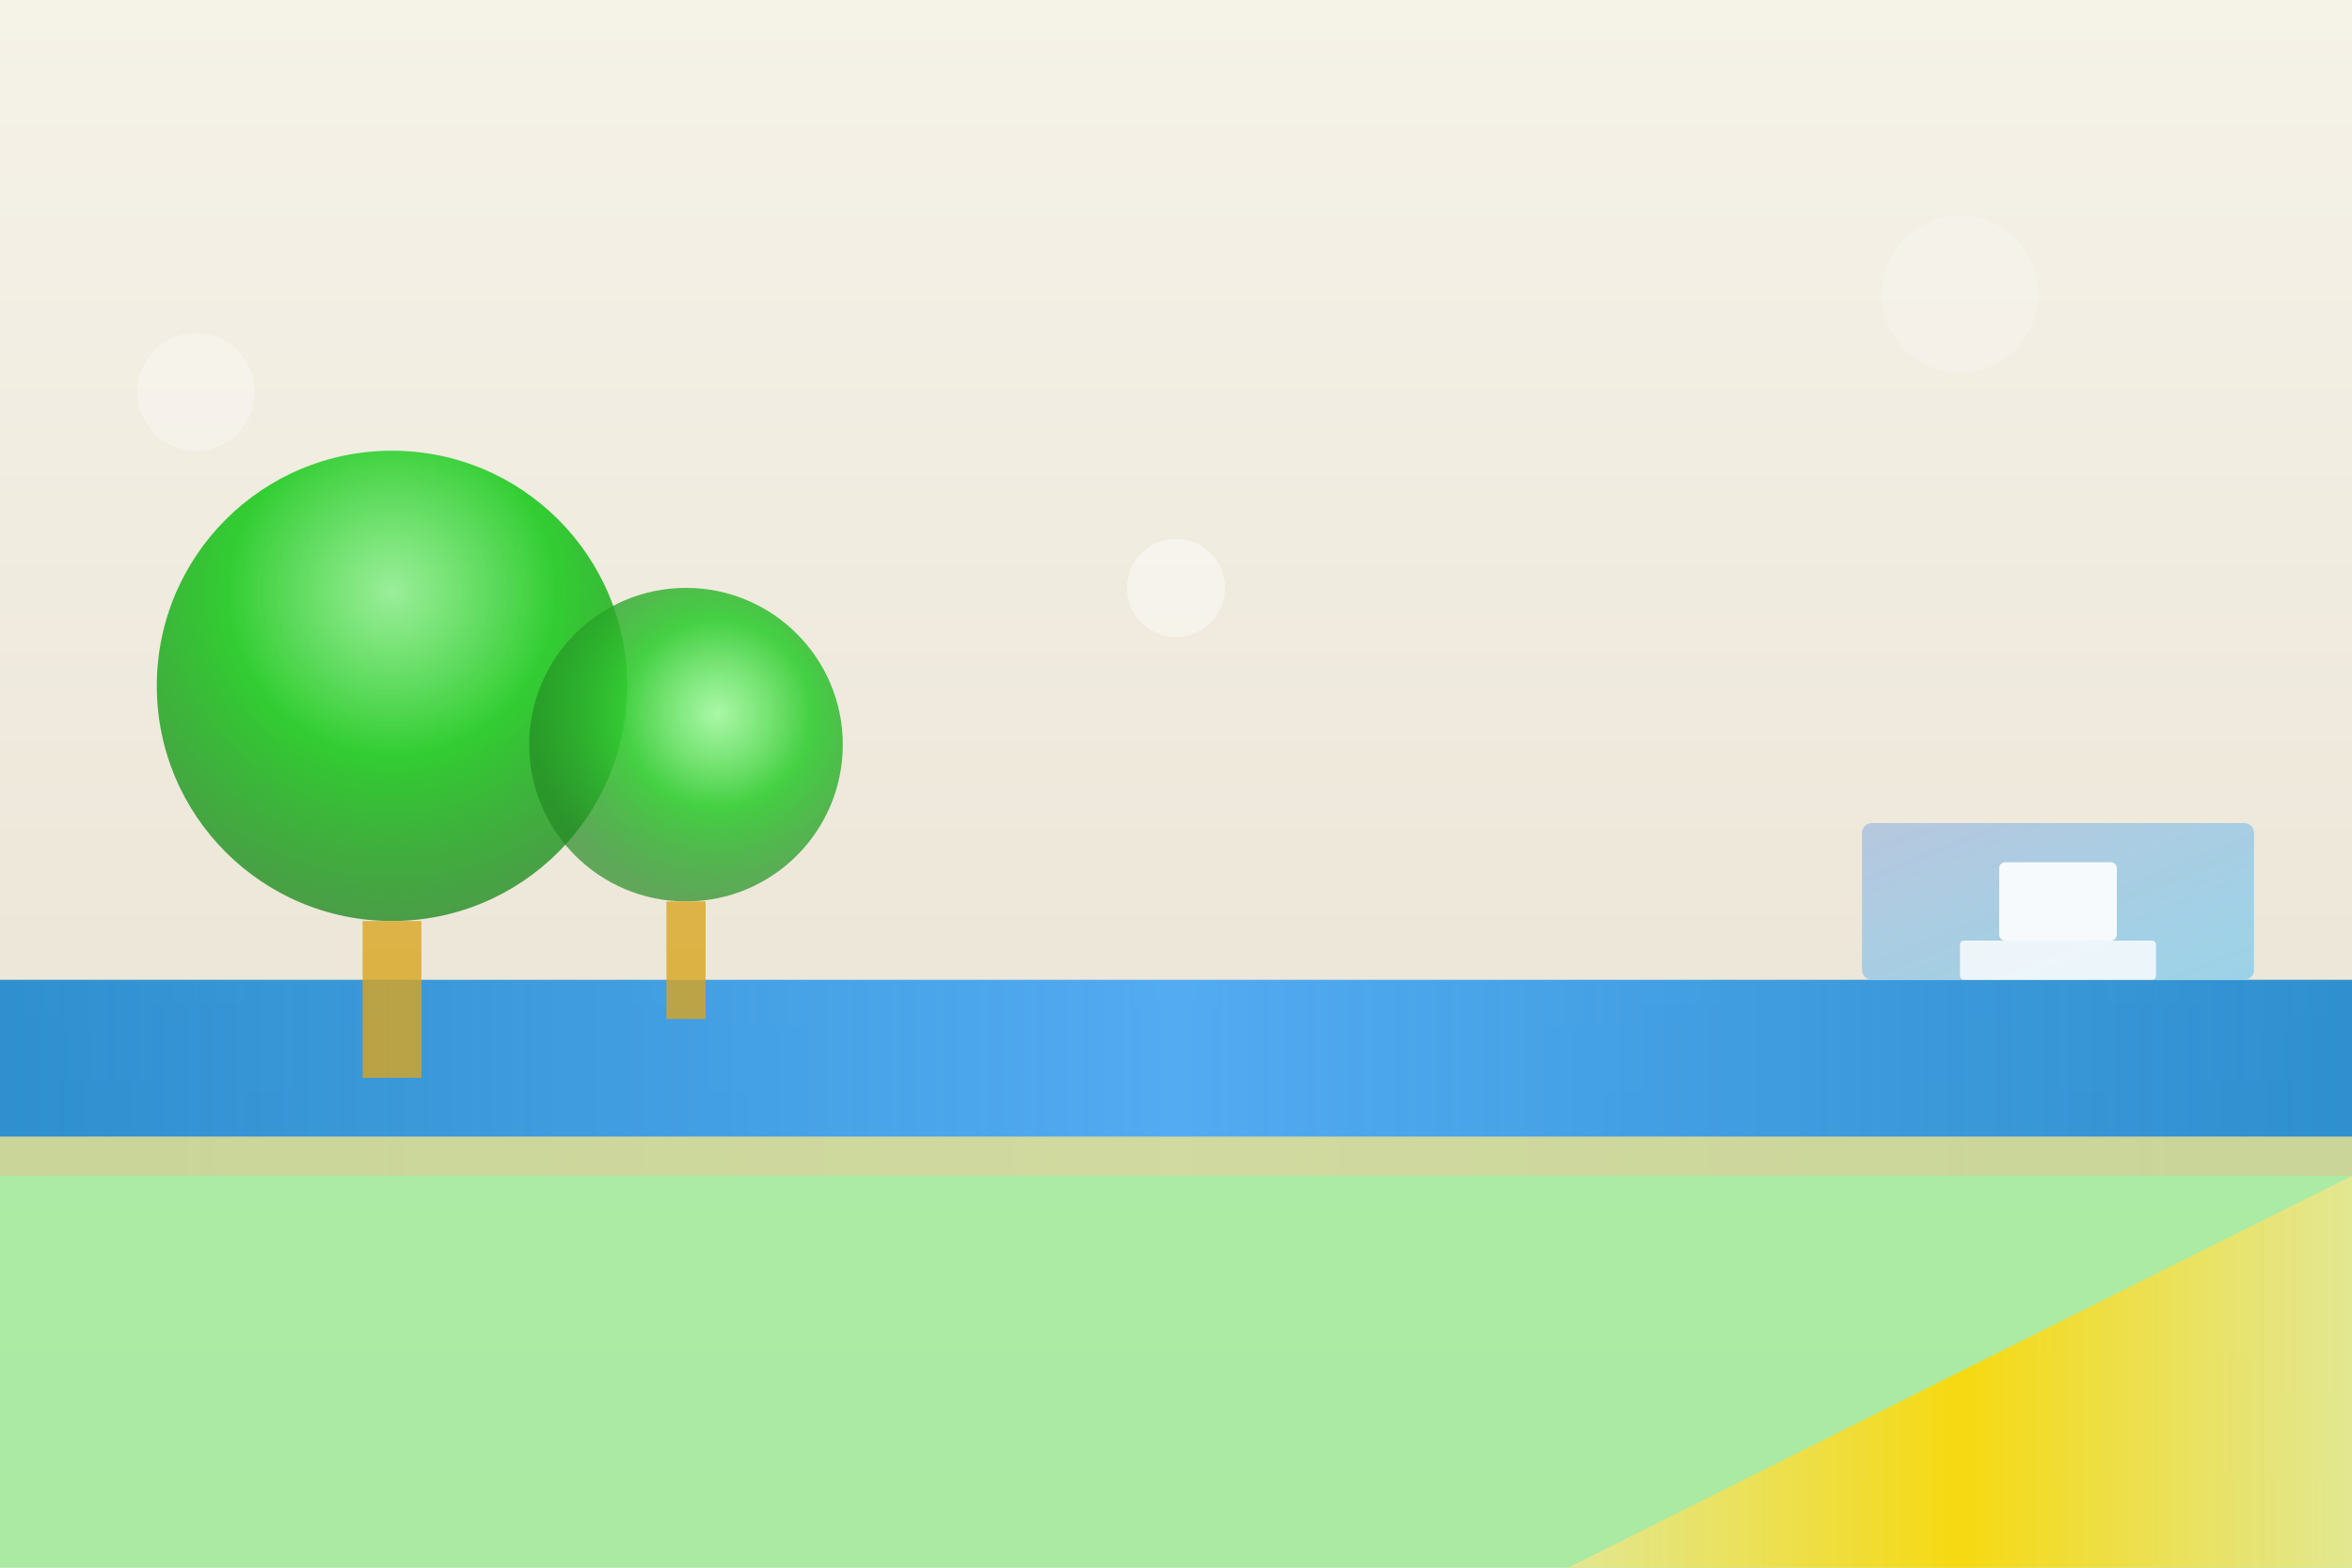
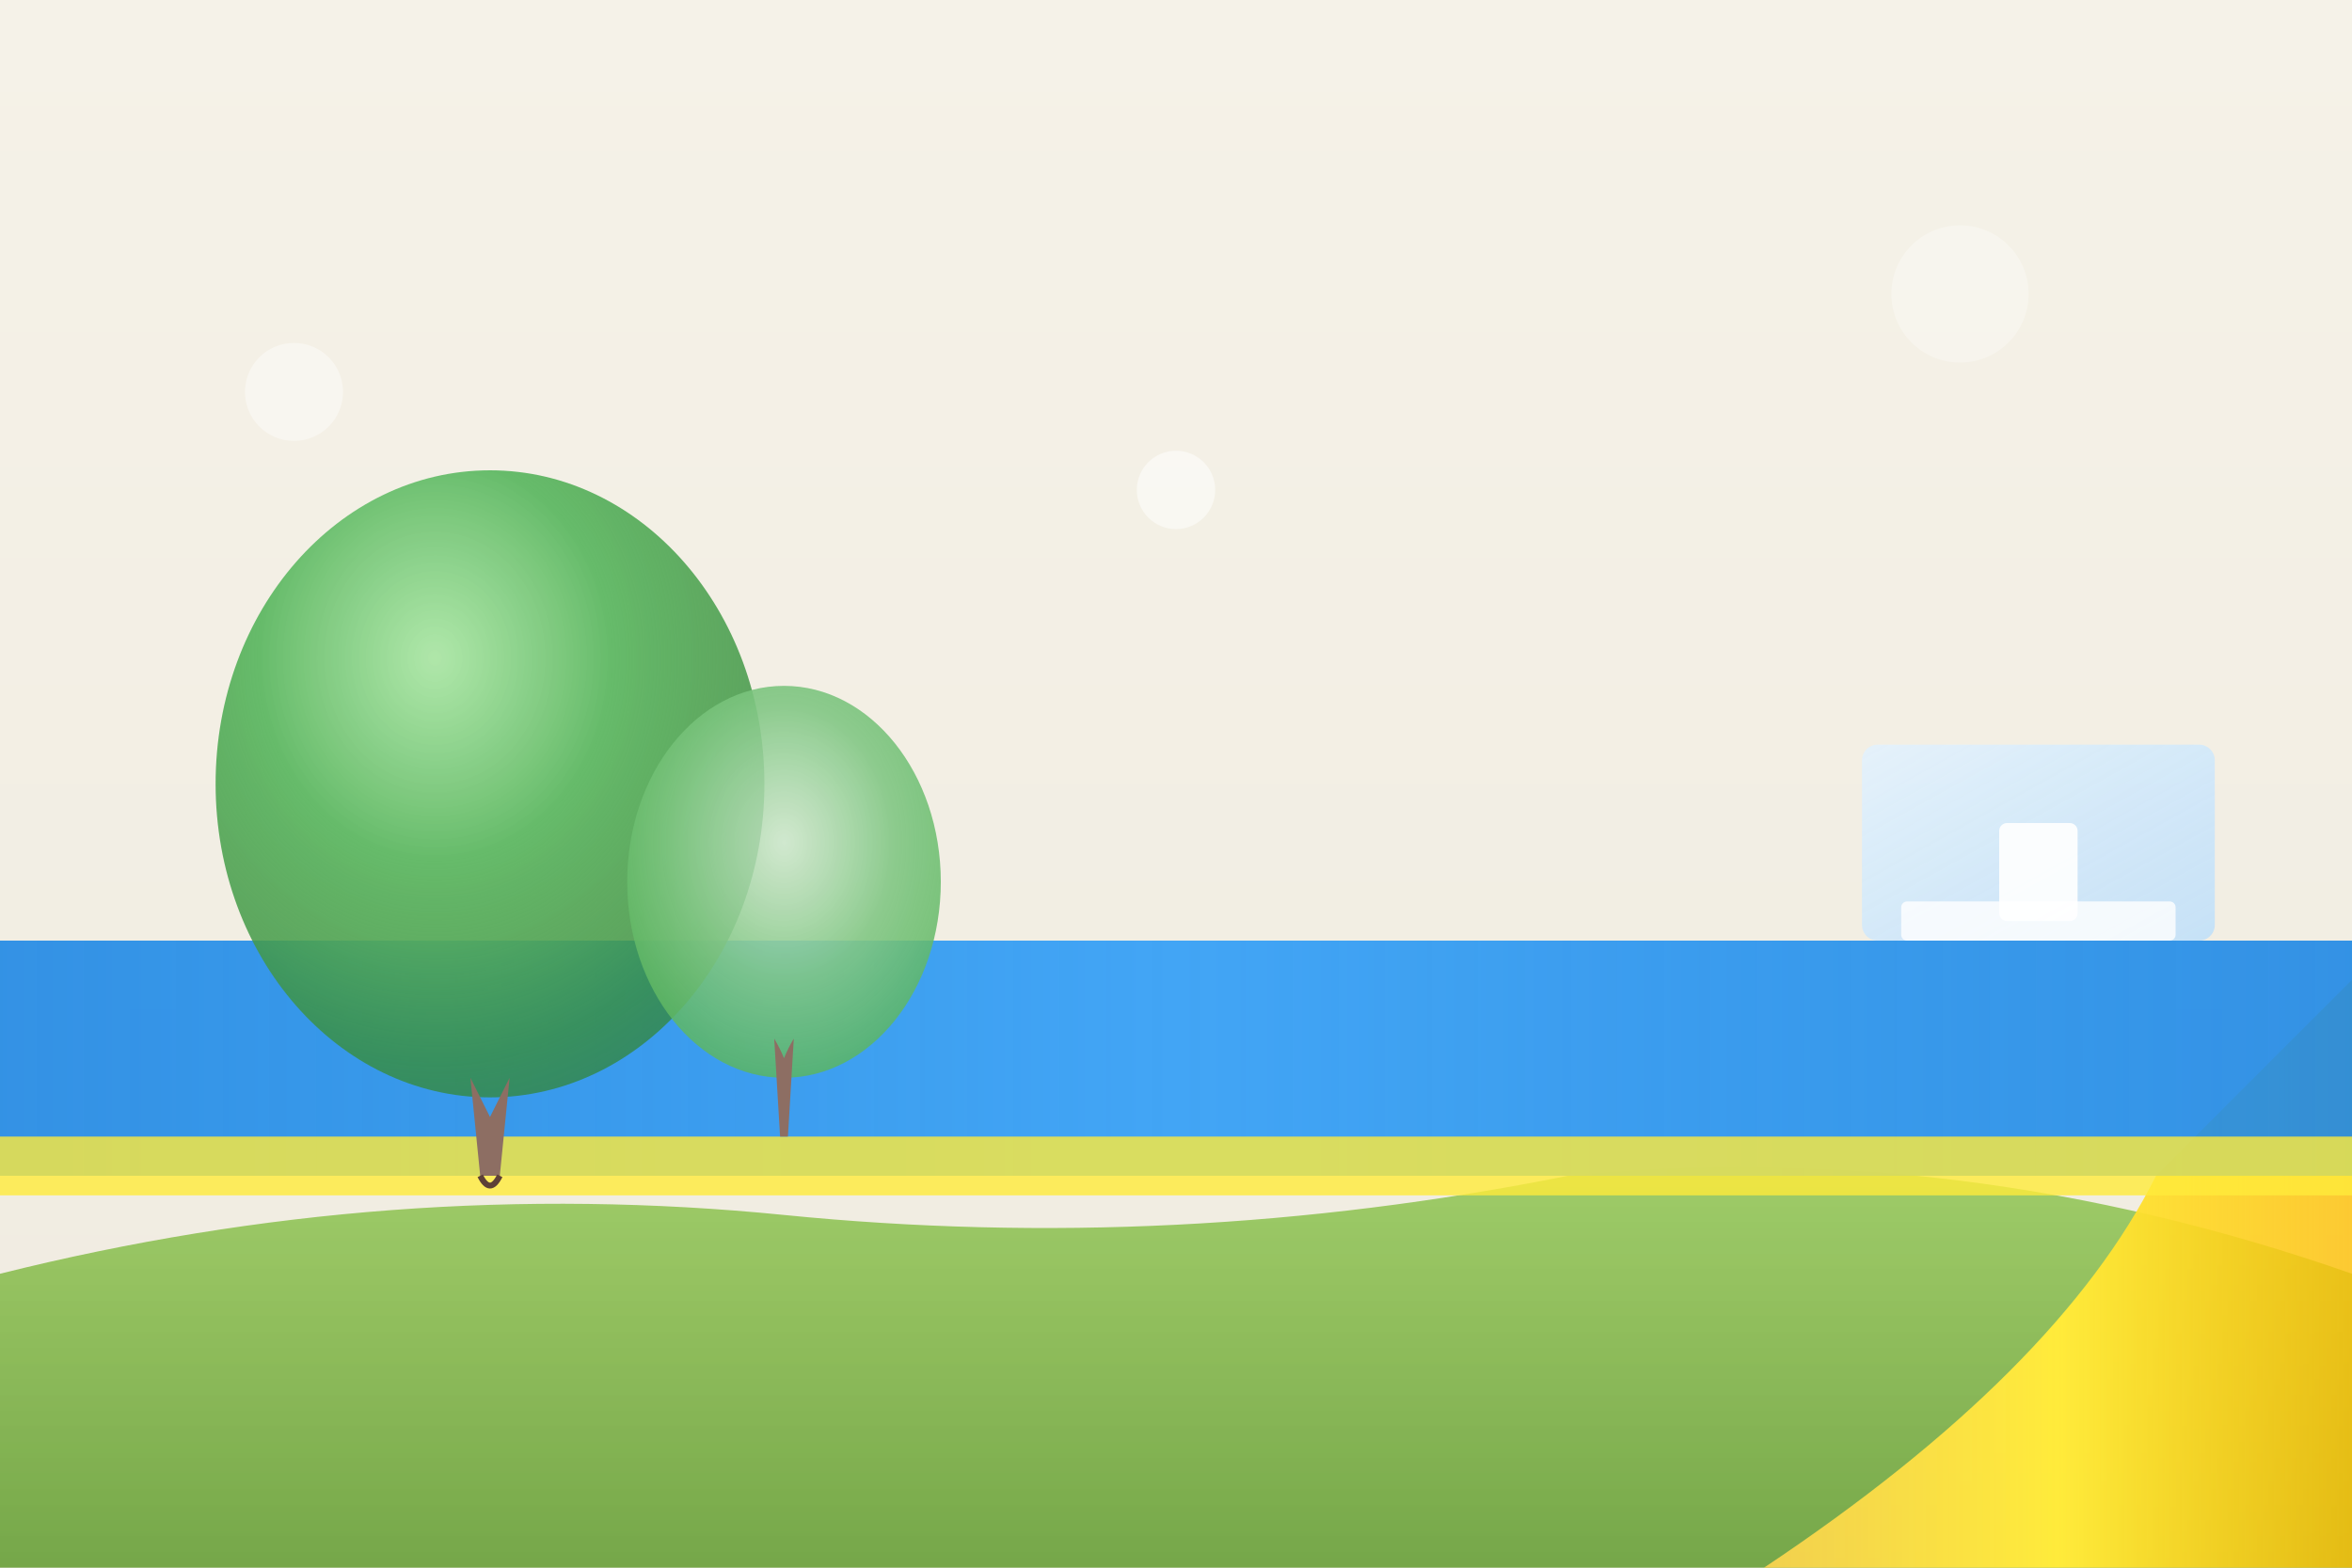
<svg xmlns="http://www.w3.org/2000/svg" viewBox="0 0 1200 800">
  <defs>
    <linearGradient id="sky" x1="0%" y1="0%" x2="0%" y2="100%">
      <stop offset="0%" style="stop-color:#f5f2e8;stop-opacity:1" />
-       <stop offset="100%" style="stop-color:#e8e0d0;stop-opacity:1" />
+       <stop offset="100%" style="stop-color:#f0ebe0;stop-opacity:1" />
    </linearGradient>
    <linearGradient id="water" x1="0%" y1="0%" x2="100%" y2="0%">
-       <stop offset="0%" style="stop-color:#007acc;stop-opacity:0.8" />
-       <stop offset="50%" style="stop-color:#42a5f5;stop-opacity:0.9" />
-       <stop offset="100%" style="stop-color:#007acc;stop-opacity:0.8" />
+       <stop offset="0%" style="stop-color:#1e88e5;stop-opacity:0.9" />
+       <stop offset="50%" style="stop-color:#42a5f5;stop-opacity:1" />
+       <stop offset="100%" style="stop-color:#1e88e5;stop-opacity:0.9" />
    </linearGradient>
-     <radialGradient id="tree1" cx="50%" cy="30%" r="70%">
-       <stop offset="0%" style="stop-color:#90ee90;stop-opacity:0.9" />
-       <stop offset="50%" style="stop-color:#32cd32;stop-opacity:1" />
-       <stop offset="100%" style="stop-color:#228b22;stop-opacity:0.8" />
+     <radialGradient id="tree1" cx="40%" cy="30%" r="80%">
+       <stop offset="0%" style="stop-color:#a8e6a3;stop-opacity:0.9" />
+       <stop offset="40%" style="stop-color:#66bb6a;stop-opacity:1" />
+       <stop offset="80%" style="stop-color:#388e3c;stop-opacity:0.8" />
+       <stop offset="100%" style="stop-color:#2e7d32;stop-opacity:0.7" />
    </radialGradient>
-     <radialGradient id="tree2" cx="60%" cy="40%" r="60%">
-       <stop offset="0%" style="stop-color:#98fb98;stop-opacity:0.8" />
-       <stop offset="50%" style="stop-color:#32cd32;stop-opacity:0.9" />
-       <stop offset="100%" style="stop-color:#228b22;stop-opacity:0.7" />
+     <radialGradient id="tree2" cx="50%" cy="40%" r="70%">
+       <stop offset="0%" style="stop-color:#c8e6c9;stop-opacity:0.8" />
+       <stop offset="50%" style="stop-color:#81c784;stop-opacity:0.9" />
+       <stop offset="100%" style="stop-color:#4caf50;stop-opacity:0.8" />
    </radialGradient>
+     <linearGradient id="grass" x1="0%" y1="0%" x2="0%" y2="100%">
+       <stop offset="0%" style="stop-color:#8bc34a;stop-opacity:0.8" />
+       <stop offset="100%" style="stop-color:#689f38;stop-opacity:0.9" />
+     </linearGradient>
    <linearGradient id="path" x1="0%" y1="0%" x2="100%" y2="0%">
-       <stop offset="0%" style="stop-color:#f0e68c;stop-opacity:0.8" />
-       <stop offset="50%" style="stop-color:#ffd700;stop-opacity:0.9" />
-       <stop offset="100%" style="stop-color:#f0e68c;stop-opacity:0.8" />
+       <stop offset="0%" style="stop-color:#ffd54f;stop-opacity:0.9" />
+       <stop offset="50%" style="stop-color:#ffeb3b;stop-opacity:1" />
+       <stop offset="100%" style="stop-color:#ffc107;stop-opacity:0.8" />
    </linearGradient>
    <linearGradient id="building" x1="0%" y1="0%" x2="100%" y2="100%">
-       <stop offset="0%" style="stop-color:#b0c4de;stop-opacity:0.9" />
-       <stop offset="100%" style="stop-color:#87ceeb;stop-opacity:0.8" />
+       <stop offset="0%" style="stop-color:#e3f2fd;stop-opacity:0.9" />
+       <stop offset="100%" style="stop-color:#bbdefb;stop-opacity:0.8" />
    </linearGradient>
  </defs>
  <rect width="1200" height="800" fill="url(#sky)" />
-   <rect x="0" y="600" width="1200" height="200" fill="#90ee90" opacity="0.7" />
-   <path d="M 800 800 L 1200 600 L 1200 800 Z" fill="url(#path)" />
-   <rect x="0" y="500" width="1200" height="100" fill="url(#water)" />
-   <rect x="0" y="580" width="1200" height="20" fill="#f0e68c" opacity="0.8" />
-   <circle cx="200" cy="350" r="120" fill="url(#tree1)" />
-   <rect x="185" y="470" width="30" height="80" fill="#daa520" opacity="0.8" />
-   <circle cx="350" cy="380" r="80" fill="url(#tree2)" />
-   <rect x="340" y="460" width="20" height="60" fill="#daa520" opacity="0.8" />
-   <rect x="950" y="420" width="200" height="80" fill="url(#building)" rx="5" />
-   <rect x="1020" y="440" width="60" height="40" fill="#ffffff" opacity="0.9" rx="3" />
-   <rect x="1000" y="480" width="100" height="20" fill="#ffffff" opacity="0.8" rx="2" />
-   <circle cx="100" cy="200" r="30" fill="#ffffff" opacity="0.3" />
-   <circle cx="1000" cy="150" r="40" fill="#ffffff" opacity="0.2" />
-   <circle cx="600" cy="300" r="25" fill="#ffffff" opacity="0.4" />
+   <path d="M 0 650 Q 200 600 400 620 Q 600 640 800 600 Q 1000 580 1200 650 L 1200 800 L 0 800 Z" fill="url(#grass)" />
+   <path d="M 900 800 Q 1050 700 1100 600 Q 1150 550 1200 500 L 1200 800 Z" fill="url(#path)" />
+   <rect x="0" y="480" width="1200" height="120" fill="url(#water)" />
+   <rect x="0" y="580" width="1200" height="30" fill="#ffeb3b" opacity="0.8" />
+   <ellipse cx="250" cy="400" rx="140" ry="160" fill="url(#tree1)" />
+   <path d="M 240 550 Q 245 560 250 570 Q 255 560 260 550 L 255 600 L 245 600 Z" fill="#8d6e63" />
+   <path d="M 245 600 Q 250 610 255 600" stroke="#5d4037" stroke-width="3" fill="none" />
+   <ellipse cx="400" cy="450" rx="80" ry="100" fill="url(#tree2)" />
+   <path d="M 395 530 Q 398 535 400 540 Q 402 535 405 530 L 402 580 L 398 580 Z" fill="#8d6e63" />
+   <rect x="950" y="380" width="180" height="100" fill="url(#building)" rx="8" />
+   <rect x="1020" y="420" width="40" height="50" fill="#ffffff" opacity="0.9" rx="4" />
+   <rect x="970" y="460" width="140" height="20" fill="#ffffff" opacity="0.8" rx="3" />
+   <circle cx="150" cy="200" r="25" fill="#ffffff" opacity="0.4" />
+   <circle cx="1000" cy="150" r="35" fill="#ffffff" opacity="0.3" />
+   <circle cx="600" cy="250" r="20" fill="#ffffff" opacity="0.5" />
</svg>
